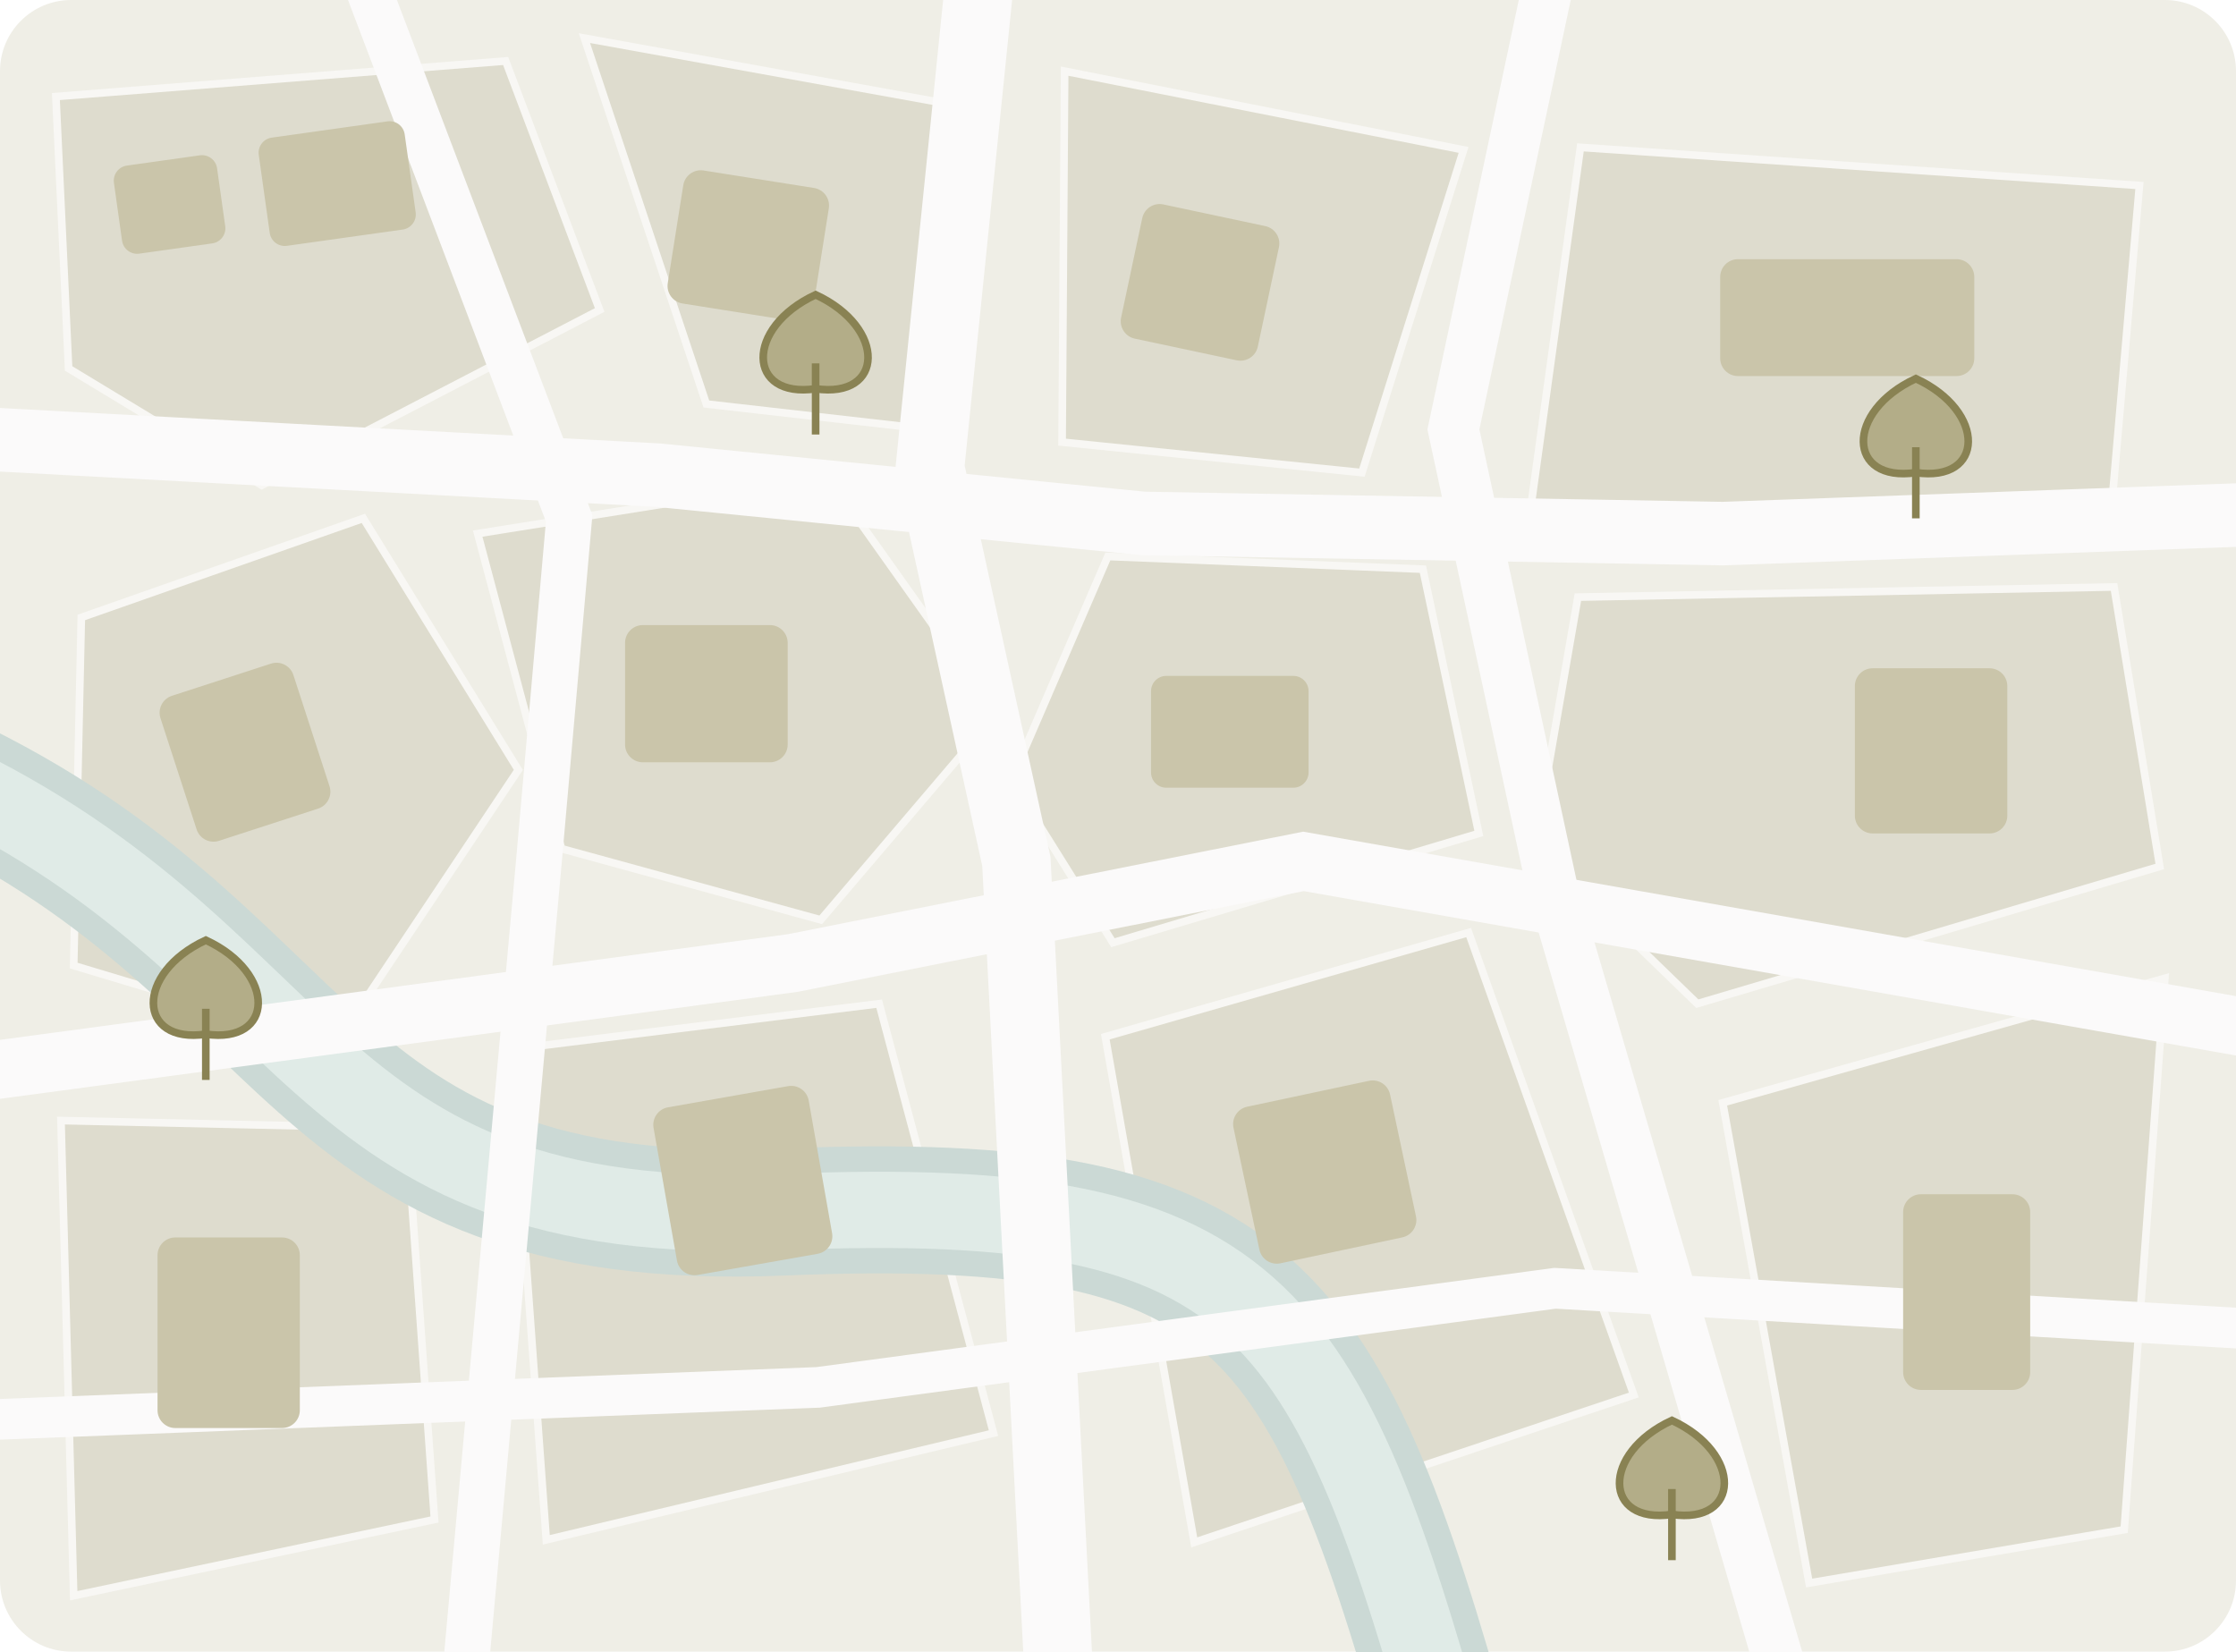
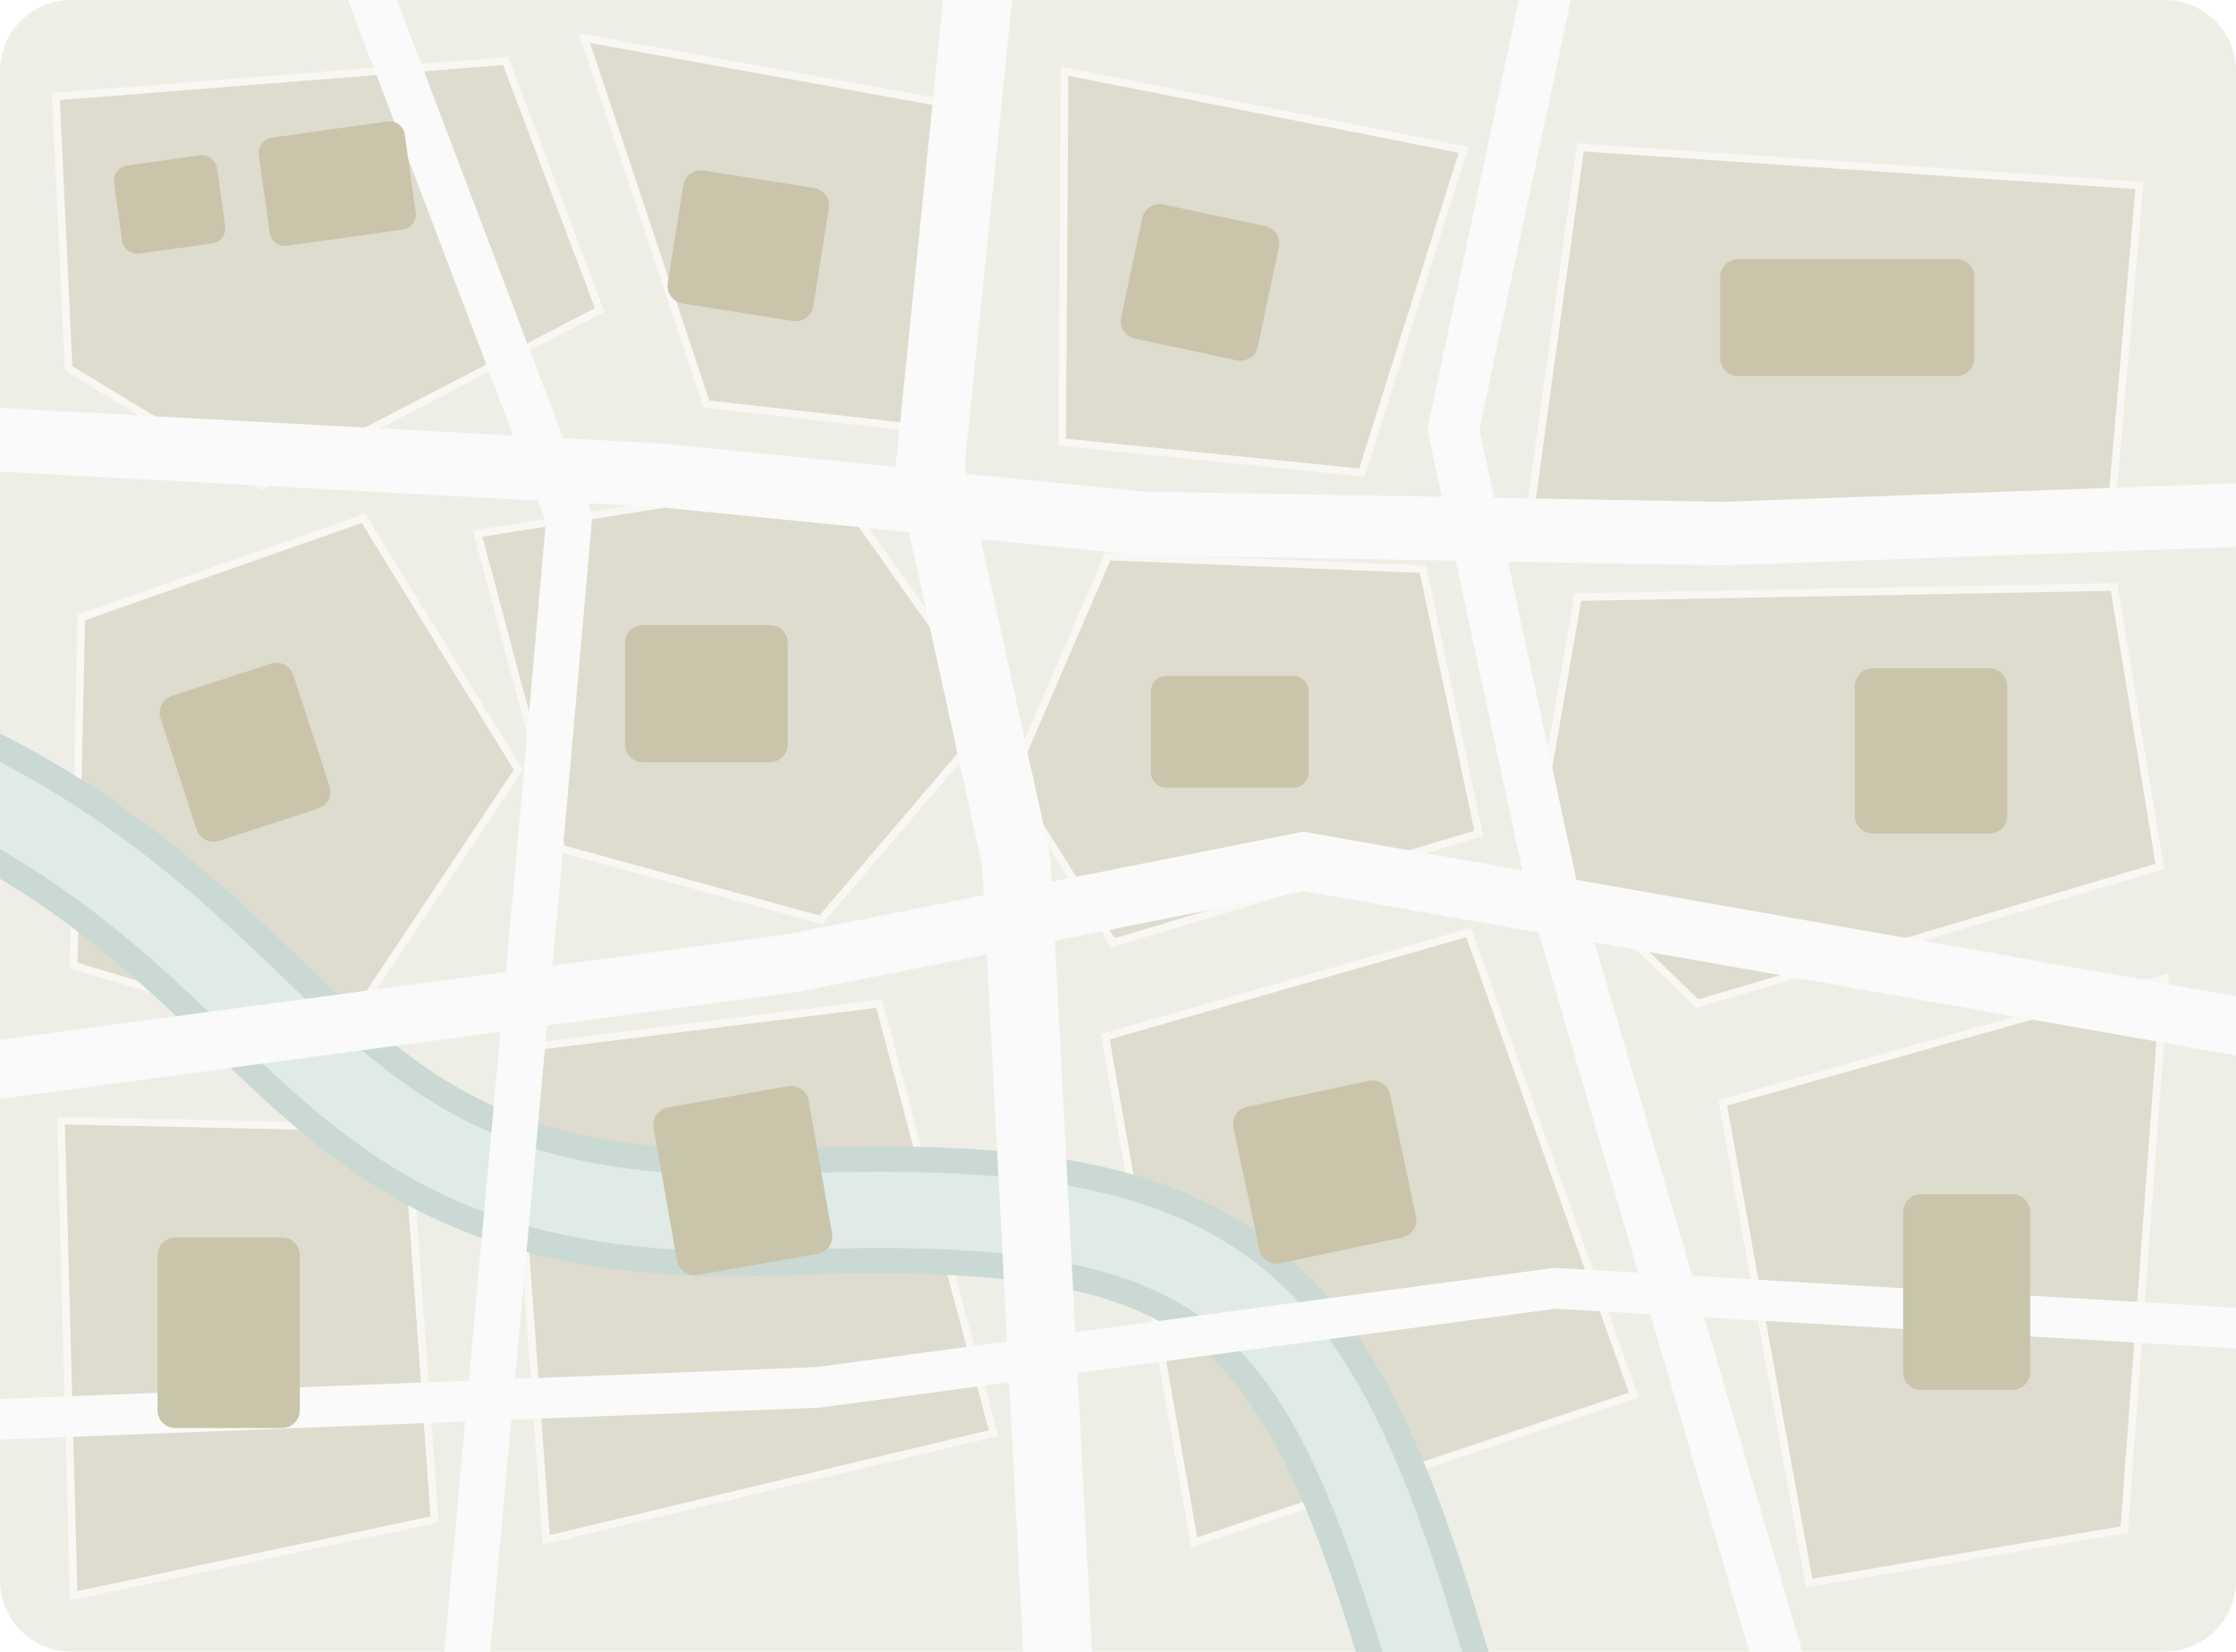
<svg xmlns="http://www.w3.org/2000/svg" width="880" height="650" viewBox="0 0 880 650" fill="none">
  <rect width="880" height="650" rx="28" fill="#efeee6" />
  <g fill="#dedcce" stroke="#f8f7f4" stroke-width="3">
    <path d="m22 38 177-14 37 98-133 69-76-46Z" />
    <path d="m230 15 155 28-19 126-88-10Z" />
    <path d="m419 28 157 31-40 127-118-12Z" />
    <path d="m622 58 220 15-11 127-229 3Z" />
    <path d="m32 243 111-39 61 99-72 108-103-31Z" />
    <path d="m188 210 138-22 66 93-69 81-102-28Z" />
    <path d="m436 219 124 5 22 104-144 43-40-64Z" />
    <path d="m621 235 211-4 18 110-182 54-64-62Z" />
    <path d="m24 441 136 3 11 154-142 30Z" />
    <path d="m201 413 145-18 45 169-176 42Z" />
    <path d="m435 408 143-41 65 182-173 58Z" />
    <path d="m678 434 174-49-16 217-124 21Z" />
  </g>
  <path d="M-30 302C129 373 115 485 308 477S523 515 576 707" stroke="#cbd9d5" stroke-width="50" />
  <path d="M-30 302C129 373 115 485 308 477S523 515 576 707" stroke="#e0ebe7" stroke-width="30" />
  <g stroke="#fbfafa" stroke-linecap="round">
    <path d="m-20 172 279 15 191 19 228 4 222-8" stroke-width="25" />
    <path d="M387-22 366 184l34 155 18 345" stroke-width="27" />
    <path d="m-31 425 343-46 201-40 397 70" stroke-width="23" />
    <path d="m139-20 85 224-12 136-30 331" stroke-width="18" />
    <path d="m612-19-40 188 39 181 94 321" stroke-width="20" />
    <path d="m-11 559 333-13 290-39 291 17" stroke-width="16" />
  </g>
  <g fill="#cac5aa">
    <rect x="44" y="66" width="41" height="35" rx="6" transform="rotate(-8 44 66)" />
    <rect x="101" y="55" width="58" height="43" rx="6" transform="rotate(-8 101 55)" />
    <rect x="270" y="66" width="58" height="53" rx="7" transform="rotate(9 270 66)" />
    <rect x="451" y="79" width="55" height="54" rx="7" transform="rotate(12 451 79)" />
    <rect x="677" y="102" width="100" height="46" rx="7" />
    <rect x="61" y="276" width="55" height="60" rx="7" transform="rotate(-18 61 276)" />
    <rect x="246" y="246" width="64" height="54" rx="7" />
    <rect x="453" y="266" width="62" height="44" rx="6" />
    <rect x="730" y="263" width="60" height="65" rx="7" />
    <rect x="62" y="487" width="56" height="75" rx="7" />
    <rect x="256" y="437" width="62" height="67" rx="7" transform="rotate(-10 256 437)" />
    <rect x="484" y="437" width="63" height="63" rx="7" transform="rotate(-12 484 437)" />
    <rect x="749" y="470" width="50" height="77" rx="7" />
  </g>
-   <g fill="#b3ad88" stroke="#898253" stroke-width="3">
-     <path d="M321 143v28m0-55c-28 13-27 41 0 37 27 4 28-24 0-37Z" />
-     <path d="M754 176v28m0-55c-28 13-27 41 0 37 27 4 28-24 0-37Z" />
-     <path d="M81 397v28m0-55c-28 13-27 41 0 37 27 4 28-24 0-37Z" />
-     <path d="M658 586v28m0-55c-28 13-27 41 0 37 27 4 28-24 0-37Z" />
-   </g>
</svg>
